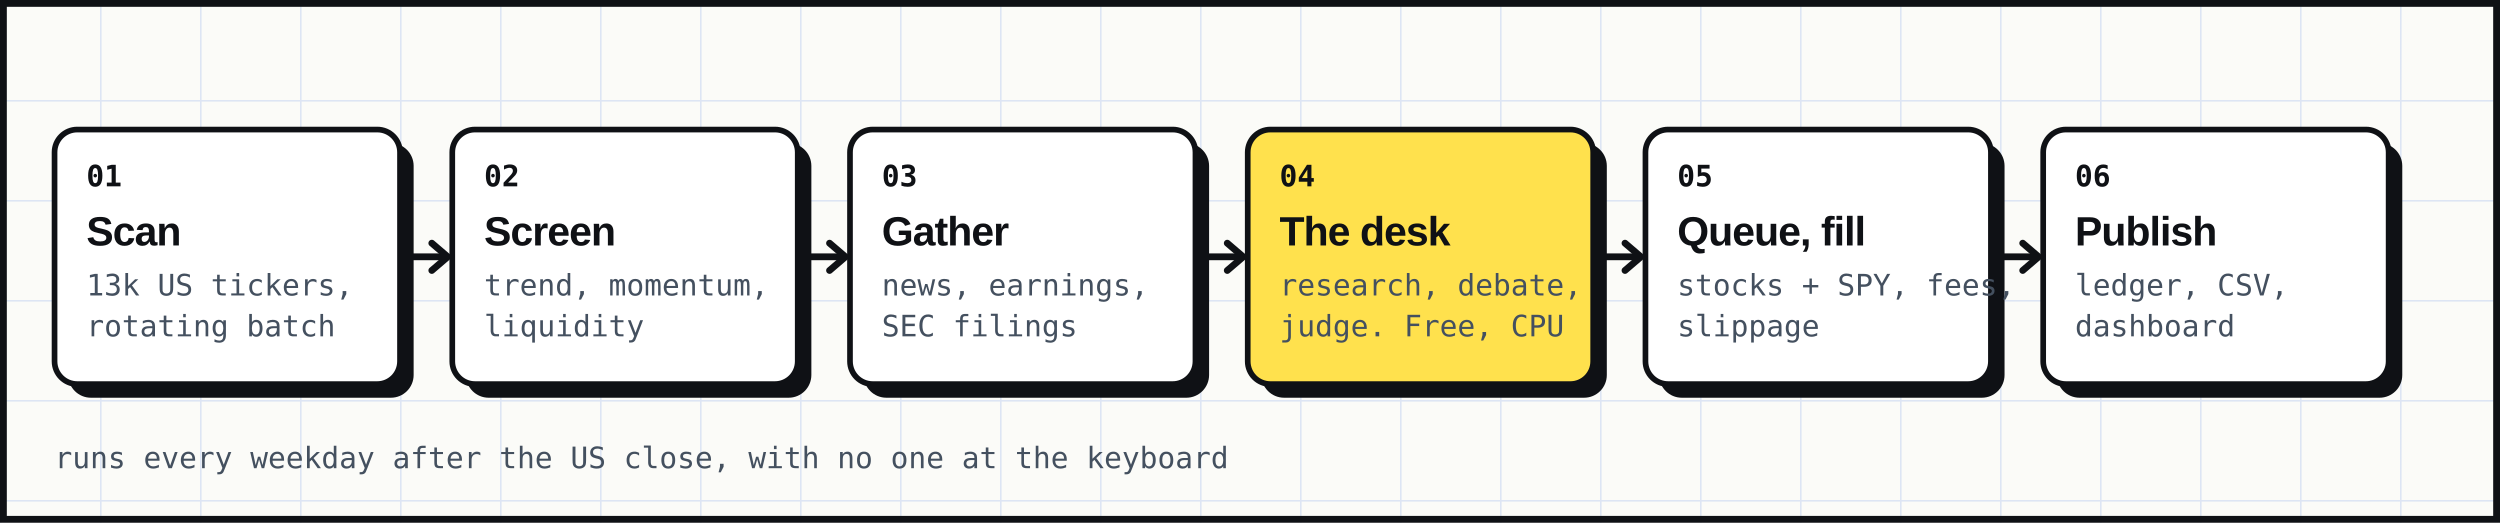
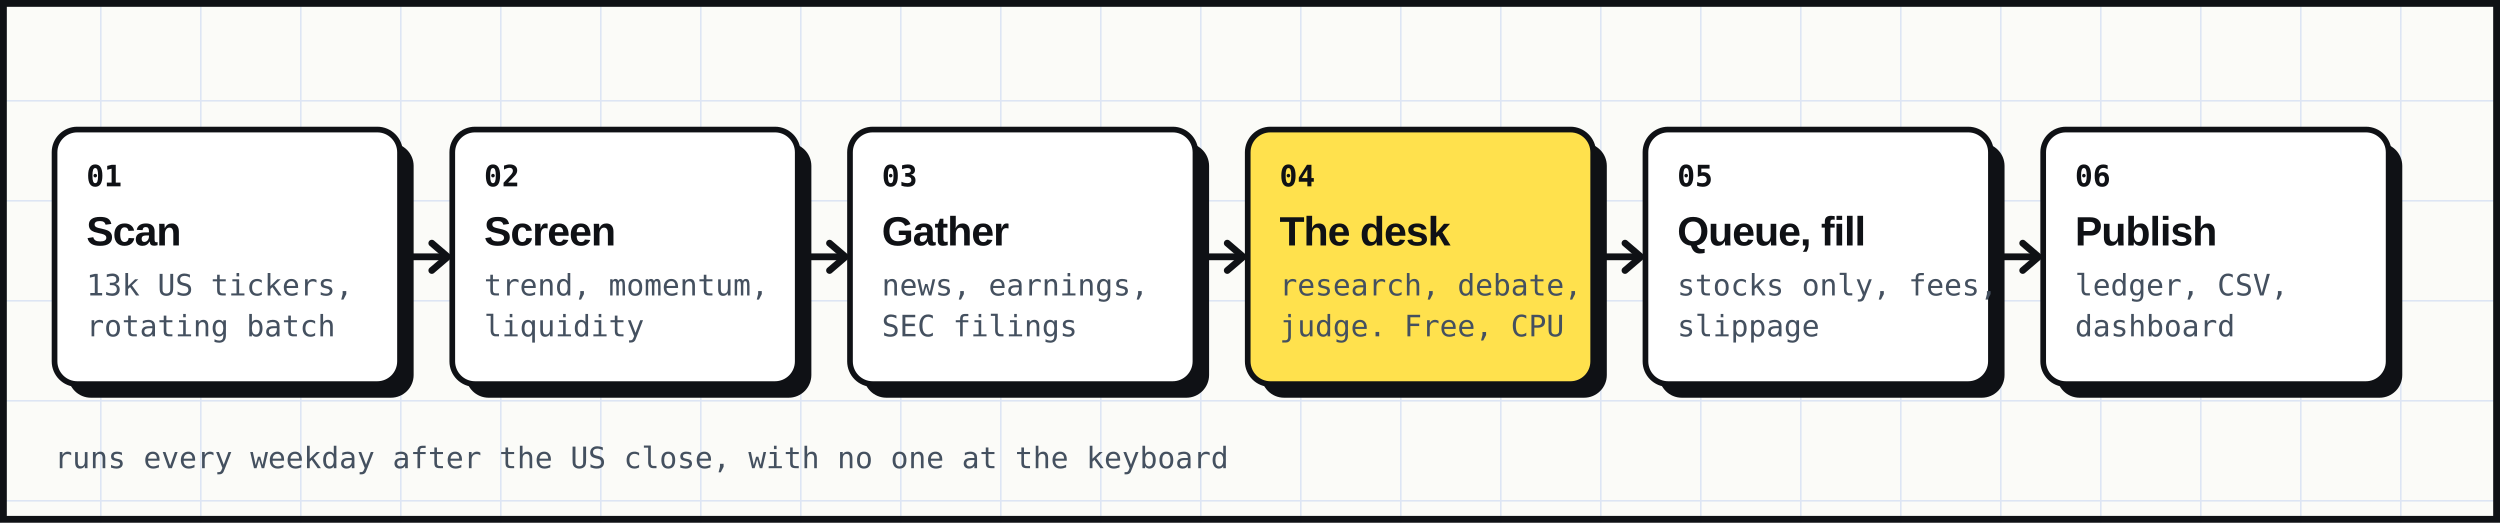
<svg xmlns="http://www.w3.org/2000/svg" viewBox="0 0 1100 230" role="img" aria-label="Daily pipeline: scan, screen, news and earnings, model picks, queue and fill, publish">
  <defs>
    <pattern id="g" width="44" height="44" patternUnits="userSpaceOnUse">
      <path d="M44 0H0V44" fill="none" stroke="#dde5f4" stroke-width="1.4" />
    </pattern>
  </defs>
  <style>
text{font-family:'Helvetica Neue',Arial,sans-serif;fill:#0f1115}
.t{font-size:18px;font-weight:900;letter-spacing:-.4px}
.s{font-size:13px;fill:#44505f;font-family:ui-monospace,Menlo,Consolas,monospace}
.n{font-family:ui-monospace,Menlo,Consolas,monospace;font-size:13px;font-weight:700}
.b{fill:#fff;stroke:#0f1115;stroke-width:2.5}
.sh{fill:#0f1115}
</style>
  <rect width="1100" height="230" fill="#fbfbf8" />
  <rect width="1100" height="230" fill="url(#g)" />
  <rect x="1.5" y="1.5" width="1097" height="227" fill="none" stroke="#0f1115" stroke-width="3" />
  <g id="boxes">
    <rect class="sh" x="30" y="63" width="152" height="112" rx="10" />
    <rect class="b" x="24" y="57" width="152" height="112" rx="10" />
    <rect class="sh" x="205" y="63" width="152" height="112" rx="10" />
    <rect class="b" x="199" y="57" width="152" height="112" rx="10" />
    <rect class="sh" x="380" y="63" width="152" height="112" rx="10" />
    <rect class="b" x="374" y="57" width="152" height="112" rx="10" />
    <rect class="sh" x="555" y="63" width="152" height="112" rx="10" />
    <rect x="549" y="57" width="152" height="112" rx="10" fill="#ffe14d" stroke="#0f1115" stroke-width="2.5" />
    <rect class="sh" x="730" y="63" width="152" height="112" rx="10" />
    <rect class="b" x="724" y="57" width="152" height="112" rx="10" />
    <rect class="sh" x="905" y="63" width="152" height="112" rx="10" />
    <rect class="b" x="899" y="57" width="152" height="112" rx="10" />
  </g>
  <text class="n" x="38" y="82">01</text>
  <text class="t" x="38" y="108">Scan</text>
  <text class="s" x="38" y="130">13k US tickers,</text>
  <text class="s" x="38" y="148">rotating batch</text>
  <text class="n" x="213" y="82">02</text>
  <text class="t" x="213" y="108">Screen</text>
  <text class="s" x="213" y="130">trend, momentum,</text>
  <text class="s" x="213" y="148">liquidity</text>
  <text class="n" x="388" y="82">03</text>
  <text class="t" x="388" y="108">Gather</text>
  <text class="s" x="388" y="130">news, earnings,</text>
  <text class="s" x="388" y="148">SEC filings</text>
  <text class="n" x="563" y="82">04</text>
  <text class="t" x="563" y="108">The desk</text>
  <text class="s" x="563" y="130">research, debate,</text>
  <text class="s" x="563" y="148">judge. Free, CPU</text>
  <text class="n" x="738" y="82">05</text>
  <text class="t" x="738" y="108">Queue, fill</text>
-   <text class="s" x="738" y="130">stocks + SPY, fees,</text>
+   <text class="s" x="738" y="130">stocks only, fees,</text>
  <text class="s" x="738" y="148">slippage</text>
  <text class="n" x="913" y="82">06</text>
  <text class="t" x="913" y="108">Publish</text>
  <text class="s" x="913" y="130">ledger, CSV,</text>
  <text class="s" x="913" y="148">dashboard</text>
  <g fill="none" stroke="#0f1115" stroke-width="3" stroke-linecap="round" stroke-linejoin="round">
    <path d="M180 113h16M355 113h16M530 113h16M705 113h16M880 113h16" />
    <path d="M190 107l7 6-7 6M365 107l7 6-7 6M540 107l7 6-7 6M715 107l7 6-7 6M890 107l7 6-7 6" />
  </g>
  <text x="24" y="206" class="s">runs every weekday after the US close, with no one at the keyboard</text>
</svg>
